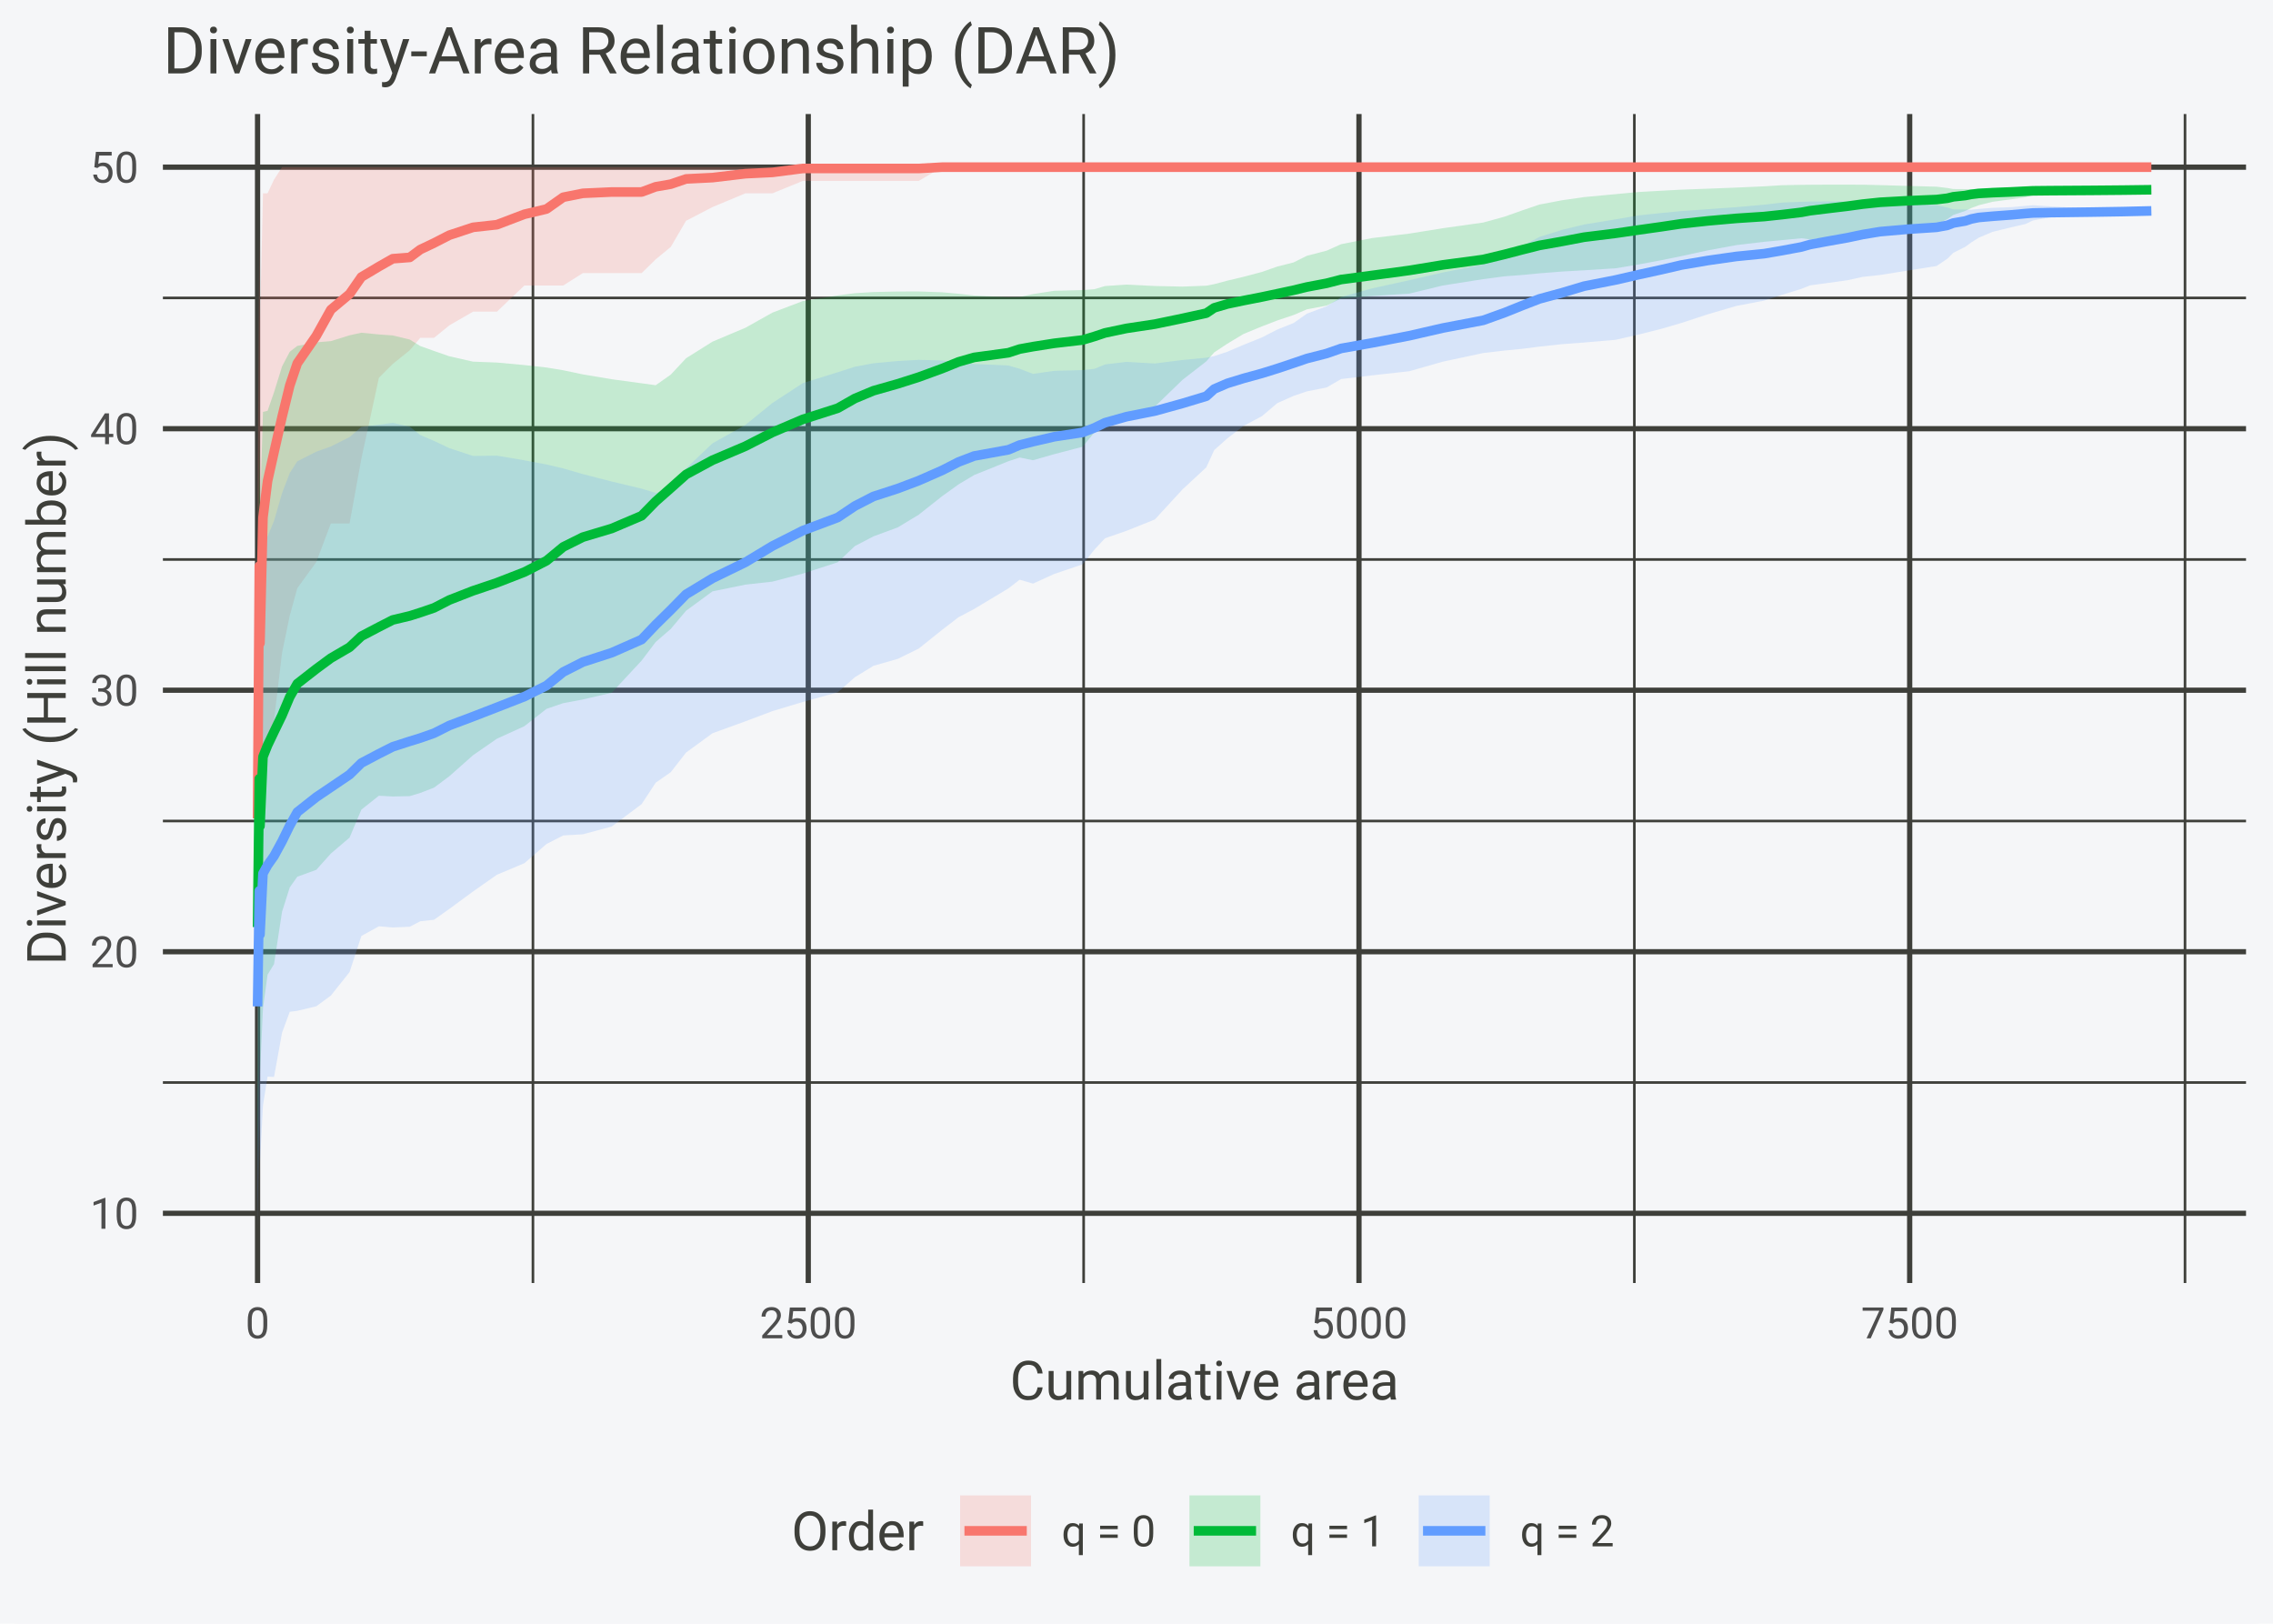
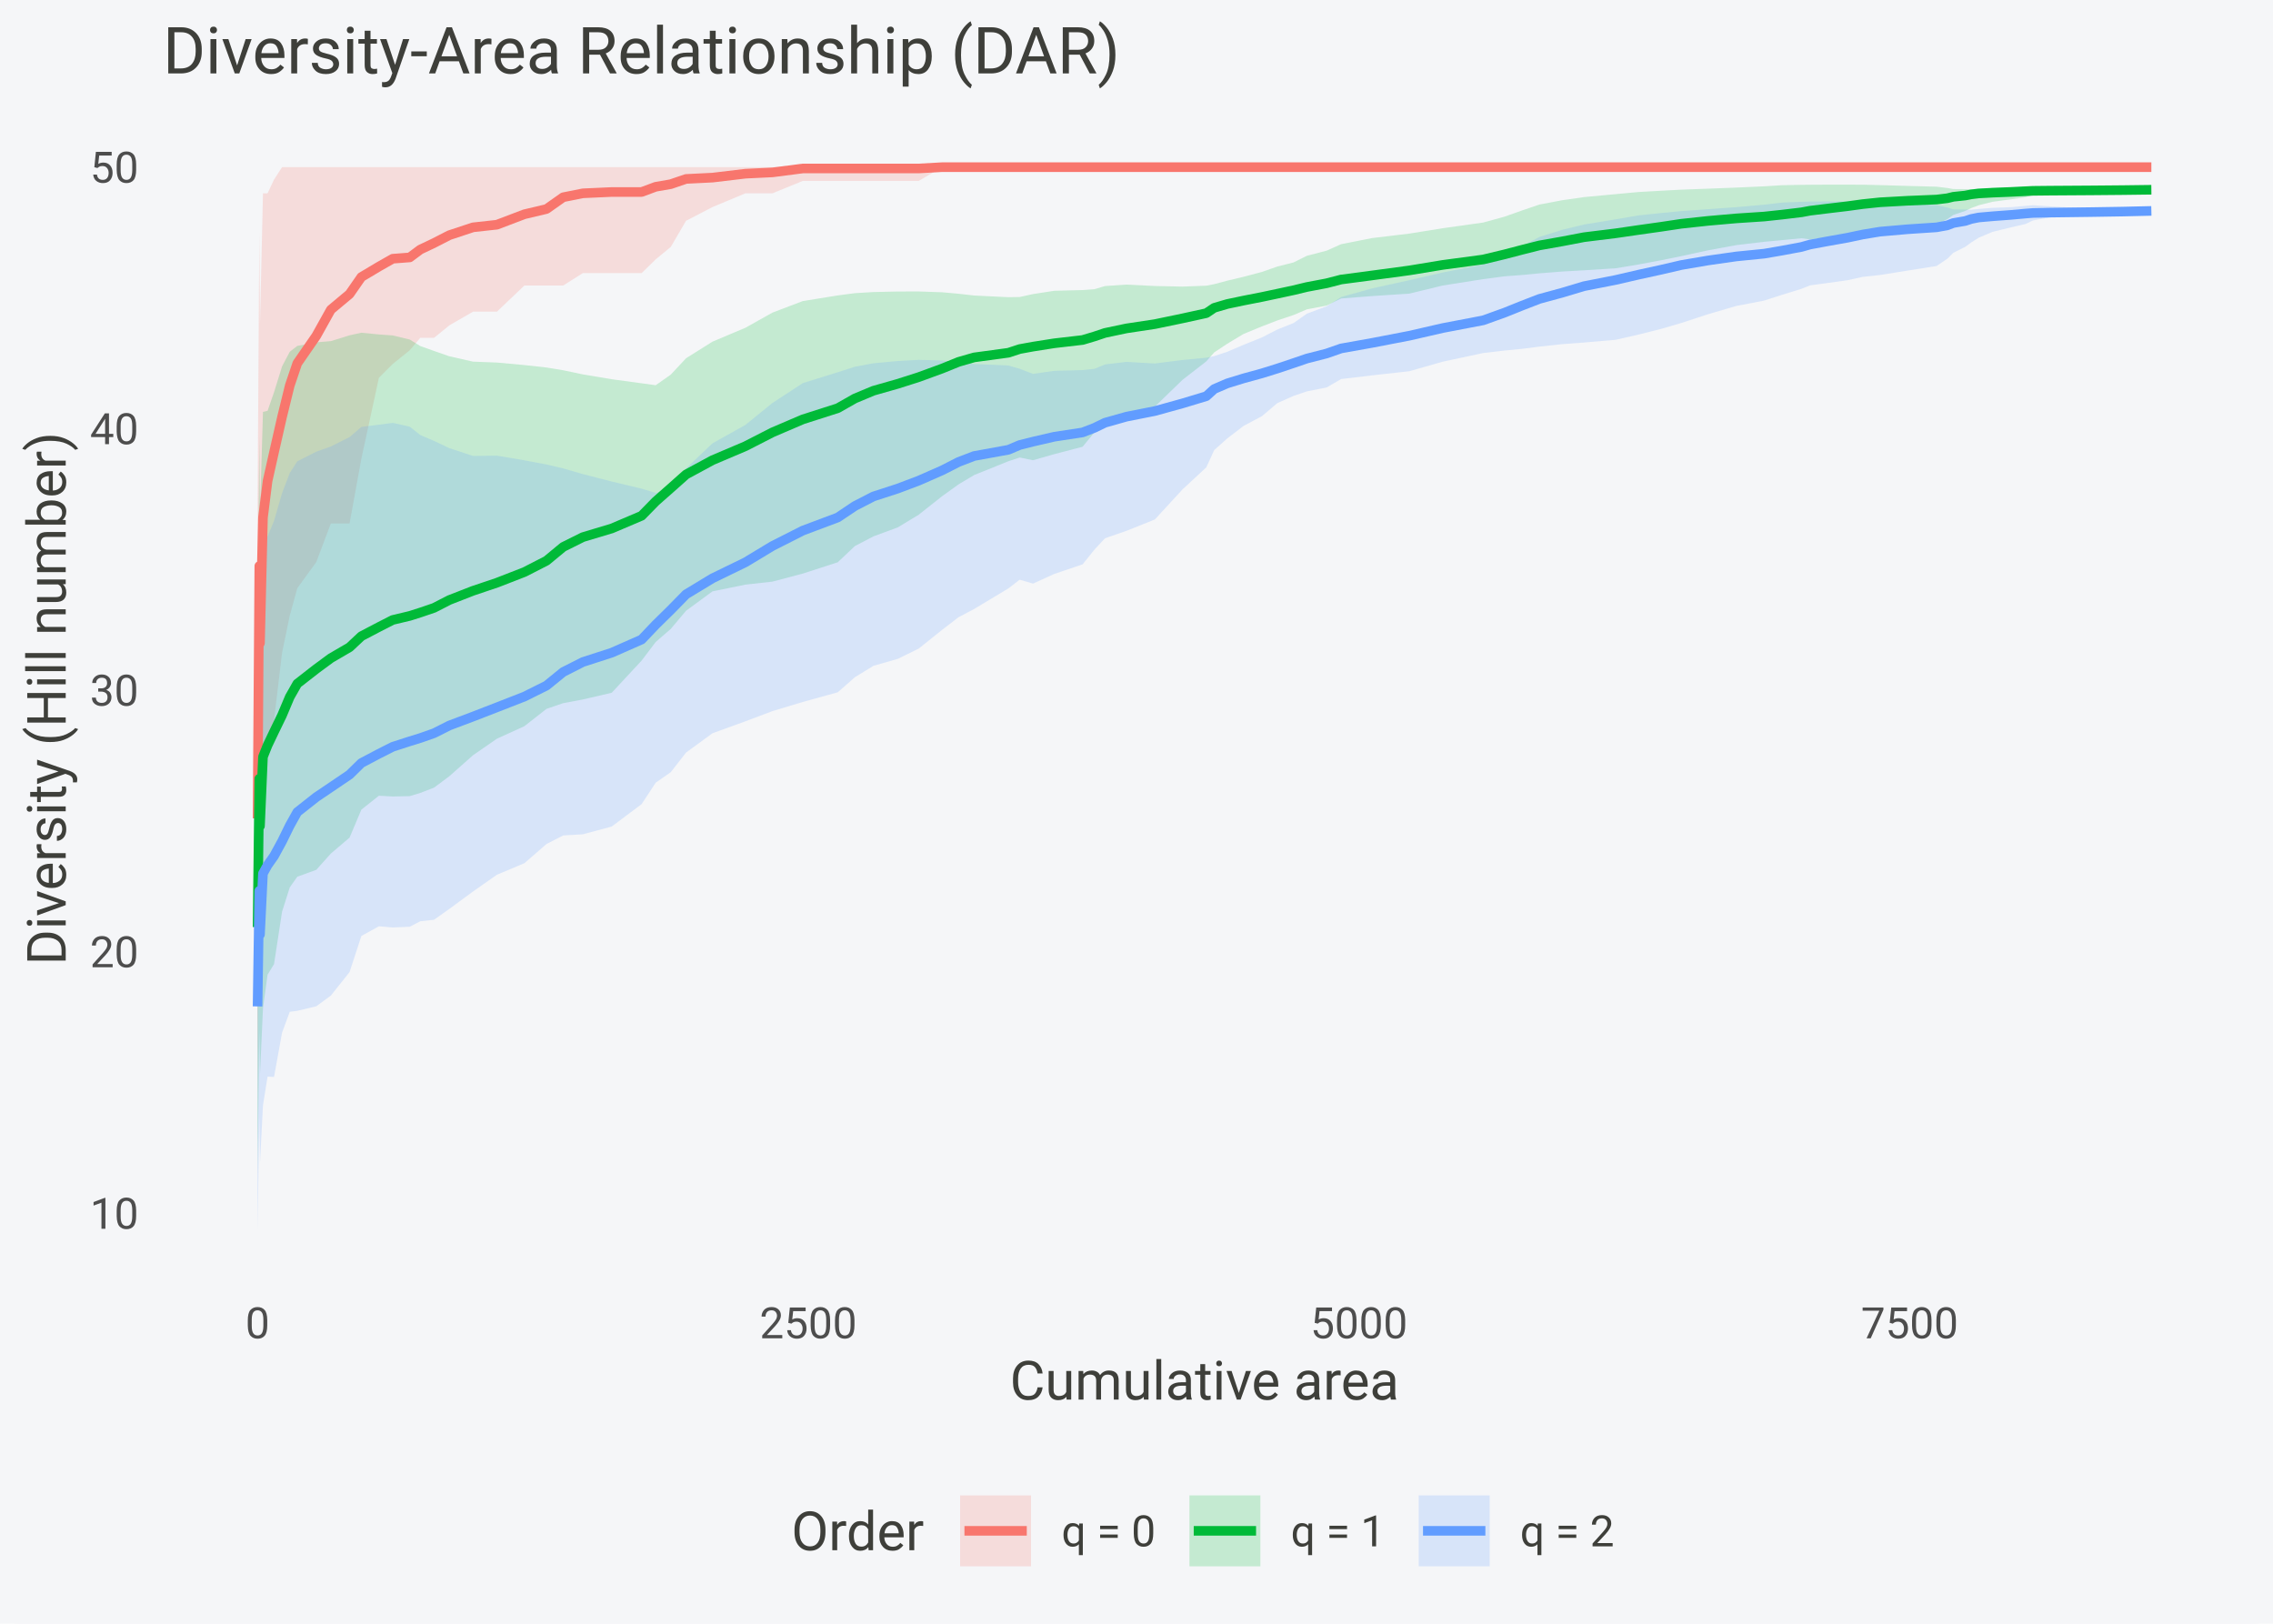
<svg xmlns="http://www.w3.org/2000/svg" width="504.00pt" height="360.00pt" viewBox="0 0 504.00 360.00">
  <g class="svglite">
    <defs>
      <style type="text/css">
    /* theme-aware-processed */
    .svglite line, .svglite polyline, .svglite polygon, .svglite path, .svglite circle {
      fill: none;
      stroke: #3E3F3A;
      stroke-linecap: round;
      stroke-linejoin: round;
      stroke-miterlimit: 10.00;
    }
    .svglite &gt; g &gt; rect {
      fill: none;
      stroke: #3E3F3A;
      stroke-linecap: round;
      stroke-linejoin: round;
      stroke-miterlimit: 10.00;
    }
    .svglite text {
      white-space: pre;
      fill: #3E3F3A;
    }
    .svglite g.glyphgroup path {
      fill: inherit;
      stroke: none;
    }
  </style>
    </defs>
    <rect width="100%" height="100%" style="stroke: none; fill: #F5F6F8;" />
    <defs>
      <clipPath id="cpMC4wMHw1MDQuMDB8MC4wMHwzNjAuMDA=">
        <rect x="0.00" y="0.00" width="504.00" height="360.00" />
      </clipPath>
    </defs>
    <g clip-path="url(#cpMC4wMHw1MDQuMDB8MC4wMHwzNjAuMDA=)">
      <rect rx="4" x="0.00" y="0.00" width="504.00" height="360.00" style="stroke-width: 1.16; stroke: none; fill: #F5F6F8;" />
    </g>
    <defs>
      <clipPath id="cpMzYuMTJ8NDk4LjAyfDI1LjI4fDI4NC40Ng==">
        <rect x="36.12" y="25.28" width="461.90" height="259.18" />
      </clipPath>
    </defs>
    <g clip-path="url(#cpMzYuMTJ8NDk4LjAyfDI1LjI4fDI4NC40Ng==)">
-       <polyline points="36.12,240.00 498.02,240.00 " style="stroke-width: 0.58; stroke: #3E3F3A; stroke-linecap: butt;" />
-       <polyline points="36.12,182.02 498.02,182.02 " style="stroke-width: 0.58; stroke: #3E3F3A; stroke-linecap: butt;" />
-       <polyline points="36.12,124.04 498.02,124.04 " style="stroke-width: 0.58; stroke: #3E3F3A; stroke-linecap: butt;" />
-       <polyline points="36.12,66.05 498.02,66.05 " style="stroke-width: 0.58; stroke: #3E3F3A; stroke-linecap: butt;" />
-       <polyline points="118.17,284.46 118.17,25.28 " style="stroke-width: 0.58; stroke: #3E3F3A; stroke-linecap: butt;" />
-       <polyline points="240.28,284.46 240.28,25.28 " style="stroke-width: 0.58; stroke: #3E3F3A; stroke-linecap: butt;" />
-       <polyline points="362.39,284.46 362.39,25.28 " style="stroke-width: 0.58; stroke: #3E3F3A; stroke-linecap: butt;" />
-       <polyline points="484.49,284.46 484.49,25.28 " style="stroke-width: 0.58; stroke: #3E3F3A; stroke-linecap: butt;" />
-       <polyline points="36.12,269.00 498.02,269.00 " style="stroke-width: 1.16; stroke: #3E3F3A; stroke-linecap: butt;" />
-       <polyline points="36.12,211.01 498.02,211.01 " style="stroke-width: 1.16; stroke: #3E3F3A; stroke-linecap: butt;" />
-       <polyline points="36.12,153.03 498.02,153.03 " style="stroke-width: 1.16; stroke: #3E3F3A; stroke-linecap: butt;" />
-       <polyline points="36.12,95.05 498.02,95.05 " style="stroke-width: 1.16; stroke: #3E3F3A; stroke-linecap: butt;" />
-       <polyline points="36.12,37.06 498.02,37.06 " style="stroke-width: 1.16; stroke: #3E3F3A; stroke-linecap: butt;" />
-       <polyline points="57.11,284.46 57.11,25.28 " style="stroke-width: 1.16; stroke: #3E3F3A; stroke-linecap: butt;" />
-       <polyline points="179.22,284.46 179.22,25.28 " style="stroke-width: 1.16; stroke: #3E3F3A; stroke-linecap: butt;" />
-       <polyline points="301.33,284.46 301.33,25.28 " style="stroke-width: 1.16; stroke: #3E3F3A; stroke-linecap: butt;" />
-       <polyline points="423.44,284.46 423.44,25.28 " style="stroke-width: 1.16; stroke: #3E3F3A; stroke-linecap: butt;" />
      <polygon points="57.11,112.44 57.50,51.41 57.65,71.85 58.31,42.86 59.33,42.86 60.76,39.82 62.54,37.06 64.25,37.06 65.92,37.06 70.13,37.06 73.36,37.06 77.51,37.06 80.13,37.06 84.02,37.06 87.08,37.06 90.86,37.06 93.19,37.06 96.24,37.06 99.63,37.06 104.89,37.06 110.18,37.06 116.28,37.06 121.18,37.06 124.88,37.06 129.24,37.06 135.64,37.06 142.27,37.06 145.39,37.06 148.73,37.06 152.12,37.06 157.98,37.06 165.28,37.06 171.28,37.06 178.01,37.06 185.76,37.06 189.55,37.06 193.67,37.06 199.08,37.06 203.72,37.06 208.91,37.06 212.56,37.06 216.00,37.06 223.60,37.06 226.10,37.06 229.05,37.06 233.76,37.06 240.05,37.06 242.69,37.06 245.02,37.06 249.77,37.06 256.07,37.06 262.22,37.06 267.48,37.06 269.23,37.06 272.13,37.06 275.74,37.06 279.82,37.06 283.22,37.06 286.84,37.06 289.79,37.06 294.17,37.06 297.37,37.06 304.27,37.06 312.51,37.06 319.91,37.06 328.87,37.06 333.63,37.06 337.49,37.06 341.34,37.06 346.42,37.06 351.22,37.06 358.28,37.06 363.35,37.06 368.33,37.06 372.80,37.06 378.73,37.06 384.96,37.06 391.18,37.06 395.19,37.06 399.46,37.06 401.33,37.06 404.99,37.06 409.69,37.06 413.04,37.06 416.86,37.06 422.93,37.06 429.41,37.06 431.79,37.06 433.11,37.06 435.77,37.06 437.09,37.06 438.74,37.06 441.79,37.06 445.93,37.06 449.12,37.06 450.75,37.06 454.62,37.06 463.81,37.06 470.65,37.06 477.03,37.06 477.03,37.06 470.65,37.06 463.81,37.06 454.62,37.06 450.75,37.06 449.12,37.06 445.93,37.06 441.79,37.06 438.74,37.06 437.09,37.06 435.77,37.06 433.11,37.06 431.79,37.06 429.41,37.06 422.93,37.06 416.86,37.06 413.04,37.06 409.69,37.06 404.99,37.06 401.33,37.06 399.46,37.06 395.19,37.06 391.18,37.06 384.96,37.06 378.73,37.06 372.80,37.06 368.33,37.06 363.35,37.06 358.28,37.06 351.22,37.06 346.42,37.06 341.34,37.06 337.49,37.06 333.63,37.06 328.87,37.06 319.91,37.06 312.51,37.06 304.27,37.06 297.37,37.06 294.17,37.06 289.79,37.06 286.84,37.06 283.22,37.06 279.82,37.06 275.74,37.06 272.13,37.06 269.23,37.06 267.48,37.06 262.22,37.06 256.07,37.06 249.77,37.06 245.02,37.06 242.69,37.06 240.05,37.06 233.76,37.06 229.05,37.06 226.10,37.06 223.60,37.06 216.00,37.06 212.56,37.06 208.91,37.06 203.72,40.11 199.08,40.11 193.67,40.11 189.55,40.11 185.76,40.11 178.01,40.11 171.28,42.86 165.28,42.86 157.98,45.91 152.12,48.95 148.73,54.75 145.39,57.50 142.27,60.55 135.64,60.55 129.24,60.55 124.88,63.30 121.18,63.30 116.28,63.30 110.18,69.10 104.89,69.10 99.63,72.14 96.24,74.90 93.19,74.90 90.86,77.65 87.08,80.70 84.02,83.74 80.13,101.71 77.51,116.07 73.36,116.07 70.13,124.62 65.92,130.42 64.25,136.50 62.54,144.77 60.76,159.70 59.33,167.96 58.31,179.56 57.65,208.26 57.50,190.86 57.11,245.80 " style="stroke-width: 0.00; stroke: none; stroke-linecap: butt; fill: #F8766D; fill-opacity: 0.20;" />
      <polyline points="57.11,112.44 57.50,51.41 57.65,71.85 58.31,42.86 59.33,42.86 60.76,39.82 62.54,37.06 64.25,37.06 65.92,37.06 70.13,37.06 73.36,37.06 77.51,37.06 80.13,37.06 84.02,37.06 87.08,37.06 90.86,37.06 93.19,37.06 96.24,37.06 99.63,37.06 104.89,37.06 110.18,37.06 116.28,37.06 121.18,37.06 124.88,37.06 129.24,37.06 135.64,37.06 142.27,37.06 145.39,37.06 148.73,37.06 152.12,37.06 157.98,37.06 165.28,37.06 171.28,37.06 178.01,37.06 185.76,37.06 189.55,37.06 193.67,37.06 199.08,37.06 203.72,37.06 208.91,37.06 212.56,37.06 216.00,37.06 223.60,37.06 226.10,37.06 229.05,37.06 233.76,37.06 240.05,37.06 242.69,37.06 245.02,37.06 249.77,37.06 256.07,37.06 262.22,37.06 267.48,37.06 269.23,37.06 272.13,37.06 275.74,37.06 279.82,37.06 283.22,37.06 286.84,37.06 289.79,37.06 294.17,37.06 297.37,37.06 304.27,37.06 312.51,37.06 319.91,37.06 328.87,37.06 333.63,37.06 337.49,37.06 341.34,37.06 346.42,37.06 351.22,37.06 358.28,37.06 363.35,37.06 368.33,37.06 372.80,37.06 378.73,37.06 384.96,37.06 391.18,37.06 395.19,37.06 399.46,37.06 401.33,37.06 404.99,37.06 409.69,37.06 413.04,37.06 416.86,37.06 422.93,37.06 429.41,37.06 431.79,37.06 433.11,37.06 435.77,37.06 437.09,37.06 438.74,37.06 441.79,37.06 445.93,37.06 449.12,37.06 450.75,37.06 454.62,37.06 463.81,37.06 470.65,37.06 477.03,37.06 " style="stroke-width: 1.16; stroke: none; stroke-linecap: butt;" />
      <polyline points="477.03,37.06 470.65,37.06 463.81,37.06 454.62,37.06 450.75,37.06 449.12,37.06 445.93,37.06 441.79,37.06 438.74,37.06 437.09,37.06 435.77,37.06 433.11,37.06 431.79,37.06 429.41,37.06 422.93,37.06 416.86,37.06 413.04,37.06 409.69,37.06 404.99,37.06 401.33,37.06 399.46,37.06 395.19,37.06 391.18,37.06 384.96,37.06 378.73,37.06 372.80,37.06 368.33,37.06 363.35,37.06 358.28,37.06 351.22,37.06 346.42,37.06 341.34,37.06 337.49,37.06 333.63,37.06 328.87,37.06 319.91,37.06 312.51,37.06 304.27,37.06 297.37,37.06 294.17,37.06 289.79,37.06 286.84,37.06 283.22,37.06 279.82,37.06 275.74,37.06 272.13,37.06 269.23,37.06 267.48,37.06 262.22,37.06 256.07,37.06 249.77,37.06 245.02,37.06 242.69,37.06 240.05,37.06 233.76,37.06 229.05,37.06 226.10,37.06 223.60,37.06 216.00,37.06 212.56,37.06 208.91,37.06 203.72,40.11 199.08,40.11 193.67,40.11 189.55,40.11 185.76,40.11 178.01,40.11 171.28,42.86 165.28,42.86 157.98,45.91 152.12,48.95 148.73,54.75 145.39,57.50 142.27,60.55 135.64,60.55 129.24,60.55 124.88,63.30 121.18,63.30 116.28,63.30 110.18,69.10 104.89,69.10 99.63,72.14 96.24,74.90 93.19,74.90 90.86,77.65 87.08,80.70 84.02,83.74 80.13,101.71 77.51,116.07 73.36,116.07 70.13,124.62 65.92,130.42 64.25,136.50 62.54,144.77 60.76,159.70 59.33,167.96 58.31,179.56 57.65,208.26 57.50,190.86 57.11,245.80 " style="stroke-width: 1.16; stroke: none; stroke-linecap: butt;" />
      <polygon points="57.11,140.29 57.50,96.61 57.65,113.53 58.31,91.32 59.33,91.08 60.76,86.97 62.54,81.24 64.25,77.99 65.92,76.69 70.13,75.90 73.36,75.63 77.51,74.34 80.13,73.77 84.02,74.15 87.08,74.37 90.86,75.28 93.19,76.72 96.24,77.81 99.63,78.99 104.89,80.18 110.18,80.38 116.28,80.94 121.18,81.48 124.88,82.09 129.24,83.01 135.64,84.08 142.27,84.98 145.39,85.41 148.73,83.06 152.12,79.43 157.98,75.75 165.28,72.67 171.28,69.31 178.01,66.75 185.76,65.50 189.55,65.00 193.67,64.75 199.08,64.63 203.72,64.62 208.91,64.80 212.56,65.13 216.00,65.52 223.60,65.89 226.10,65.85 229.05,65.20 233.76,64.47 240.05,64.31 242.69,64.11 245.02,63.42 249.77,63.10 256.07,63.41 262.22,63.54 267.48,63.34 269.23,63.00 272.13,62.23 275.74,61.37 279.82,60.29 283.22,59.10 286.84,58.18 289.79,56.71 294.17,55.57 297.37,54.14 304.27,52.78 312.51,51.79 319.91,50.60 328.87,49.34 333.63,48.03 337.49,46.66 341.34,45.35 346.42,44.39 351.22,43.70 358.28,43.04 363.35,42.57 368.33,42.29 372.80,42.05 378.73,41.83 384.96,41.59 391.18,41.31 395.19,41.06 399.46,40.98 401.33,40.96 404.99,40.94 409.69,40.94 413.04,40.95 416.86,41.04 422.93,41.22 429.41,41.39 431.79,41.68 433.11,41.91 435.77,41.93 437.09,41.95 438.74,41.86 441.79,41.70 445.93,41.62 449.12,41.46 450.75,41.39 454.62,41.53 463.81,41.82 470.65,41.96 477.03,42.07 477.03,42.07 470.65,42.49 463.81,42.59 454.62,42.83 450.75,43.25 449.12,43.72 445.93,44.19 441.79,44.74 438.74,45.51 437.09,46.13 435.77,46.76 433.11,47.66 431.79,48.58 429.41,49.78 422.93,50.50 416.86,51.29 413.04,51.61 409.69,52.20 404.99,52.68 401.33,53.08 399.46,52.82 395.19,53.24 391.18,53.61 384.96,54.35 378.73,55.50 372.80,56.79 368.33,57.70 363.35,58.63 358.28,59.48 351.22,59.93 346.42,60.20 341.34,60.60 337.49,60.97 333.63,61.26 328.87,61.89 319.91,63.30 312.51,65.10 304.27,65.64 297.37,66.18 294.17,67.75 289.79,68.58 286.84,69.84 283.22,71.05 279.82,72.36 275.74,74.04 272.13,76.21 269.23,78.13 267.48,80.12 262.22,84.20 256.07,90.15 249.77,92.70 245.02,94.12 242.69,95.84 240.05,99.05 233.76,100.69 229.05,102.04 226.10,101.43 223.60,102.26 216.00,105.32 212.56,107.38 208.91,110.00 203.72,114.11 199.08,116.92 193.67,118.92 189.55,121.07 185.76,124.66 178.01,127.17 171.28,128.95 165.28,129.62 157.98,131.11 152.12,135.41 148.73,139.44 145.39,142.34 142.27,146.46 135.64,153.59 129.24,155.08 124.88,155.90 121.18,157.16 116.28,161.00 110.18,163.78 104.89,167.44 99.63,172.10 96.24,174.63 93.19,175.80 90.86,176.51 87.08,176.59 84.02,176.42 80.13,179.50 77.51,185.71 73.36,189.24 70.13,192.85 65.92,194.38 64.25,196.75 62.54,202.14 60.76,213.76 59.33,216.10 58.31,223.59 57.65,238.15 57.50,228.49 57.11,260.68 " style="stroke-width: 0.00; stroke: none; stroke-linecap: butt; fill: #00BA38; fill-opacity: 0.20;" />
      <polyline points="57.11,140.29 57.50,96.61 57.65,113.53 58.31,91.32 59.33,91.08 60.76,86.97 62.54,81.24 64.25,77.99 65.92,76.69 70.13,75.90 73.36,75.63 77.51,74.34 80.13,73.77 84.02,74.15 87.08,74.37 90.86,75.28 93.19,76.72 96.24,77.81 99.63,78.99 104.89,80.18 110.18,80.38 116.28,80.94 121.18,81.48 124.88,82.09 129.24,83.01 135.64,84.08 142.27,84.98 145.39,85.41 148.73,83.06 152.12,79.43 157.98,75.75 165.28,72.67 171.28,69.31 178.01,66.75 185.76,65.50 189.55,65.00 193.67,64.75 199.08,64.63 203.72,64.62 208.91,64.80 212.56,65.13 216.00,65.52 223.60,65.89 226.10,65.85 229.05,65.20 233.76,64.47 240.05,64.31 242.69,64.11 245.02,63.42 249.77,63.10 256.07,63.41 262.22,63.54 267.48,63.34 269.23,63.00 272.13,62.23 275.74,61.37 279.82,60.29 283.22,59.10 286.84,58.18 289.79,56.71 294.17,55.57 297.37,54.14 304.27,52.78 312.51,51.79 319.91,50.60 328.87,49.34 333.63,48.03 337.49,46.66 341.34,45.35 346.42,44.39 351.22,43.70 358.28,43.04 363.35,42.57 368.33,42.29 372.80,42.05 378.73,41.83 384.96,41.59 391.18,41.31 395.19,41.06 399.46,40.98 401.33,40.96 404.99,40.94 409.69,40.94 413.04,40.95 416.86,41.04 422.93,41.22 429.41,41.39 431.79,41.68 433.11,41.91 435.77,41.93 437.09,41.95 438.74,41.86 441.79,41.70 445.93,41.62 449.12,41.46 450.75,41.39 454.62,41.53 463.81,41.82 470.65,41.96 477.03,42.07 " style="stroke-width: 1.16; stroke: none; stroke-linecap: butt;" />
      <polyline points="477.03,42.07 470.65,42.49 463.81,42.59 454.62,42.83 450.75,43.25 449.12,43.72 445.93,44.19 441.79,44.74 438.74,45.51 437.09,46.13 435.77,46.76 433.11,47.66 431.79,48.58 429.41,49.78 422.93,50.50 416.86,51.29 413.04,51.61 409.69,52.20 404.99,52.68 401.33,53.08 399.46,52.82 395.19,53.24 391.18,53.61 384.96,54.35 378.73,55.50 372.80,56.79 368.33,57.70 363.35,58.63 358.28,59.48 351.22,59.93 346.42,60.20 341.34,60.60 337.49,60.97 333.63,61.26 328.87,61.89 319.91,63.30 312.51,65.10 304.27,65.64 297.37,66.18 294.17,67.75 289.79,68.58 286.84,69.84 283.22,71.05 279.82,72.36 275.74,74.04 272.13,76.21 269.23,78.13 267.48,80.12 262.22,84.20 256.07,90.15 249.77,92.70 245.02,94.12 242.69,95.84 240.05,99.05 233.76,100.69 229.05,102.04 226.10,101.43 223.60,102.26 216.00,105.32 212.56,107.38 208.91,110.00 203.72,114.11 199.08,116.92 193.67,118.92 189.55,121.07 185.76,124.66 178.01,127.17 171.28,128.95 165.28,129.62 157.98,131.11 152.12,135.41 148.73,139.44 145.39,142.34 142.27,146.46 135.64,153.59 129.24,155.08 124.88,155.90 121.18,157.16 116.28,161.00 110.18,163.78 104.89,167.44 99.63,172.10 96.24,174.63 93.19,175.80 90.86,176.51 87.08,176.59 84.02,176.42 80.13,179.50 77.51,185.71 73.36,189.24 70.13,192.85 65.92,194.38 64.25,196.75 62.54,202.14 60.76,213.76 59.33,216.10 58.31,223.59 57.65,238.15 57.50,228.49 57.11,260.68 " style="stroke-width: 1.16; stroke: none; stroke-linecap: butt;" />
      <polygon points="57.11,157.58 57.50,122.08 57.65,140.13 58.31,119.10 59.33,118.92 60.76,115.49 62.54,109.33 64.25,104.88 65.92,102.28 70.13,100.14 73.36,98.99 77.51,96.91 80.13,94.65 84.02,94.16 87.08,93.75 90.86,94.60 93.19,96.45 96.24,97.75 99.63,99.36 104.89,101.09 110.18,101.02 116.28,102.06 121.18,102.98 124.88,103.85 129.24,105.11 135.64,106.76 142.27,108.34 145.39,109.28 148.73,108.48 152.12,103.85 157.98,98.29 165.28,94.21 171.28,89.34 178.01,84.94 185.76,82.53 189.55,81.31 193.67,80.54 199.08,80.04 203.72,79.78 208.91,79.92 212.56,80.30 216.00,80.70 223.60,81.04 226.10,81.76 229.05,82.89 233.76,82.22 240.05,82.05 242.69,81.77 245.02,80.80 249.77,80.23 256.07,80.59 262.22,79.81 267.48,79.31 269.23,78.95 272.13,77.99 275.74,76.45 279.82,74.81 283.22,73.06 286.84,71.62 289.79,69.54 294.17,67.90 297.37,65.85 304.27,63.93 312.51,62.12 319.91,60.41 328.87,58.63 333.63,56.70 337.49,54.57 341.34,52.53 346.42,50.94 351.22,49.78 358.28,48.62 363.35,47.75 368.33,47.23 372.80,46.80 378.73,46.38 384.96,45.93 391.18,45.38 395.19,44.91 399.46,44.74 401.33,44.69 404.99,44.66 409.69,44.66 413.04,44.66 416.86,44.81 422.93,45.15 429.41,45.47 431.79,46.00 433.11,46.42 435.77,46.46 437.09,46.50 438.74,46.33 441.79,46.08 445.93,45.93 449.12,45.64 450.75,45.50 454.62,45.75 463.81,46.28 470.65,46.56 477.03,46.76 477.03,46.76 470.65,47.55 463.81,47.74 454.62,48.16 450.75,48.89 449.12,49.66 445.93,50.40 441.79,51.41 438.74,52.71 437.09,53.75 435.77,54.72 433.11,56.05 431.79,57.36 429.41,58.97 422.93,60.00 416.86,60.97 413.04,61.38 409.69,62.12 404.99,62.78 401.33,63.27 399.46,64.03 395.19,65.35 391.18,66.64 384.96,67.84 378.73,69.67 372.80,71.61 368.33,72.92 363.35,74.17 358.28,75.33 351.22,75.94 346.42,76.30 341.34,76.85 337.49,77.34 333.63,77.72 328.87,78.27 319.91,80.19 312.51,82.30 304.27,83.22 297.37,84.04 294.17,85.90 289.79,86.77 286.84,87.77 283.22,89.38 279.82,92.26 275.74,94.43 272.13,97.20 269.23,99.79 267.48,103.61 262.22,108.49 256.07,115.17 249.77,117.69 245.02,119.34 242.69,121.84 240.05,125.12 233.76,127.25 229.05,129.39 226.10,128.52 223.60,130.45 216.00,135.02 212.56,136.83 208.91,139.63 203.72,143.79 199.08,146.07 193.67,147.62 189.55,150.15 185.76,153.49 178.01,155.63 171.28,157.66 165.28,159.92 157.98,162.57 152.12,166.85 148.73,171.20 145.39,173.53 142.27,178.28 135.64,183.25 129.24,184.97 124.88,185.23 121.18,187.12 116.28,191.38 110.18,193.94 104.89,197.65 99.63,201.52 96.24,203.92 93.19,204.25 90.86,205.47 87.08,205.63 84.02,205.37 80.13,207.51 77.51,215.52 73.36,220.73 70.13,223.10 65.92,224.11 64.25,224.32 62.54,228.96 60.76,238.77 59.33,238.69 58.31,245.07 57.65,257.80 57.50,247.75 57.11,272.68 " style="stroke-width: 0.00; stroke: none; stroke-linecap: butt; fill: #619CFF; fill-opacity: 0.20;" />
      <polyline points="57.11,157.58 57.50,122.08 57.65,140.13 58.31,119.10 59.33,118.92 60.76,115.49 62.54,109.33 64.25,104.88 65.92,102.28 70.13,100.14 73.36,98.99 77.51,96.91 80.13,94.65 84.02,94.16 87.08,93.75 90.86,94.60 93.19,96.45 96.24,97.75 99.63,99.36 104.89,101.09 110.18,101.02 116.28,102.06 121.18,102.98 124.88,103.85 129.24,105.11 135.64,106.76 142.27,108.34 145.39,109.28 148.73,108.48 152.12,103.85 157.98,98.29 165.28,94.21 171.28,89.34 178.01,84.94 185.76,82.53 189.55,81.31 193.67,80.54 199.08,80.04 203.72,79.78 208.91,79.92 212.56,80.30 216.00,80.70 223.60,81.04 226.10,81.76 229.05,82.89 233.76,82.22 240.05,82.05 242.69,81.77 245.02,80.80 249.77,80.23 256.07,80.59 262.22,79.81 267.48,79.31 269.23,78.95 272.13,77.99 275.74,76.45 279.82,74.81 283.22,73.06 286.84,71.62 289.79,69.54 294.17,67.90 297.37,65.85 304.27,63.93 312.51,62.12 319.91,60.41 328.87,58.63 333.63,56.70 337.49,54.57 341.34,52.53 346.42,50.94 351.22,49.78 358.28,48.62 363.35,47.75 368.33,47.23 372.80,46.80 378.73,46.38 384.96,45.93 391.18,45.38 395.19,44.91 399.46,44.74 401.33,44.69 404.99,44.66 409.69,44.66 413.04,44.66 416.86,44.81 422.93,45.15 429.41,45.47 431.79,46.00 433.11,46.42 435.77,46.46 437.09,46.50 438.74,46.33 441.79,46.08 445.93,45.93 449.12,45.64 450.75,45.50 454.62,45.75 463.81,46.28 470.65,46.56 477.03,46.76 " style="stroke-width: 1.16; stroke: none; stroke-linecap: butt;" />
      <polyline points="477.03,46.76 470.65,47.55 463.81,47.74 454.62,48.16 450.75,48.89 449.12,49.66 445.93,50.40 441.79,51.41 438.74,52.71 437.09,53.75 435.77,54.72 433.11,56.05 431.79,57.36 429.41,58.97 422.93,60.00 416.86,60.97 413.04,61.38 409.69,62.12 404.99,62.78 401.33,63.27 399.46,64.03 395.19,65.35 391.18,66.64 384.96,67.84 378.73,69.67 372.80,71.61 368.33,72.92 363.35,74.17 358.28,75.33 351.22,75.94 346.42,76.30 341.34,76.85 337.49,77.34 333.63,77.72 328.87,78.27 319.91,80.19 312.51,82.30 304.27,83.22 297.37,84.04 294.17,85.90 289.79,86.77 286.84,87.77 283.22,89.38 279.82,92.26 275.74,94.43 272.13,97.20 269.23,99.79 267.48,103.61 262.22,108.49 256.07,115.17 249.77,117.69 245.02,119.34 242.69,121.84 240.05,125.12 233.76,127.25 229.05,129.39 226.10,128.52 223.60,130.45 216.00,135.02 212.56,136.83 208.91,139.63 203.72,143.79 199.08,146.07 193.67,147.62 189.55,150.15 185.76,153.49 178.01,155.63 171.28,157.66 165.28,159.92 157.98,162.57 152.12,166.85 148.73,171.20 145.39,173.53 142.27,178.28 135.64,183.25 129.24,184.97 124.88,185.23 121.18,187.12 116.28,191.38 110.18,193.94 104.89,197.65 99.63,201.52 96.24,203.92 93.19,204.25 90.86,205.47 87.08,205.63 84.02,205.37 80.13,207.51 77.51,215.52 73.36,220.73 70.13,223.10 65.92,224.11 64.25,224.32 62.54,228.96 60.76,238.77 59.33,238.69 58.31,245.07 57.65,257.80 57.50,247.75 57.11,272.68 " style="stroke-width: 1.16; stroke: none; stroke-linecap: butt;" />
      <polyline points="57.11,181.44 57.50,125.49 57.65,142.59 58.31,114.76 59.33,106.64 60.76,100.26 62.54,92.44 64.25,85.48 65.92,80.55 70.13,74.46 73.36,68.66 77.51,65.19 80.13,61.42 84.02,59.10 87.08,57.36 90.86,57.07 93.19,55.33 96.24,53.88 99.63,52.14 104.89,50.40 110.18,49.82 116.28,47.50 121.18,46.34 124.88,43.73 129.24,42.86 135.64,42.57 142.27,42.57 145.39,41.41 148.73,40.83 152.12,39.67 157.98,39.38 165.28,38.51 171.28,38.22 178.01,37.35 185.76,37.35 189.55,37.35 193.67,37.35 199.08,37.35 203.72,37.35 208.91,37.06 212.56,37.06 216.00,37.06 223.60,37.06 226.10,37.06 229.05,37.06 233.76,37.06 240.05,37.06 242.69,37.06 245.02,37.06 249.77,37.06 256.07,37.06 262.22,37.06 267.48,37.06 269.23,37.06 272.13,37.06 275.74,37.06 279.82,37.06 283.22,37.06 286.84,37.06 289.79,37.06 294.17,37.06 297.37,37.06 304.27,37.06 312.51,37.06 319.91,37.06 328.87,37.06 333.63,37.06 337.49,37.06 341.34,37.06 346.42,37.06 351.22,37.06 358.28,37.06 363.35,37.06 368.33,37.06 372.80,37.06 378.73,37.06 384.96,37.06 391.18,37.06 395.19,37.06 399.46,37.06 401.33,37.06 404.99,37.06 409.69,37.06 413.04,37.06 416.86,37.06 422.93,37.06 429.41,37.06 431.79,37.06 433.11,37.06 435.77,37.06 437.09,37.06 438.74,37.06 441.79,37.06 445.93,37.06 449.12,37.06 450.75,37.06 454.62,37.06 463.81,37.06 470.65,37.06 477.03,37.06 " style="stroke-width: 2.13; stroke: #F8766D; stroke-linecap: butt;" />
      <polyline points="57.11,205.55 57.50,172.65 57.65,183.14 58.31,167.80 59.33,165.24 60.76,162.24 62.54,158.57 64.25,154.52 65.92,151.58 70.13,148.30 73.36,145.92 77.51,143.50 80.13,141.05 84.02,139.01 87.08,137.45 90.86,136.55 93.19,135.81 96.24,134.77 99.63,133.03 104.89,130.98 110.18,129.20 116.28,126.83 121.18,124.32 124.88,121.26 129.24,119.09 135.64,117.17 142.27,114.35 145.39,111.16 148.73,108.22 152.12,105.20 157.98,102.03 165.28,98.93 171.28,95.86 178.01,92.98 185.76,90.50 189.55,88.35 193.67,86.63 199.08,85.09 203.72,83.61 208.91,81.71 212.56,80.23 216.00,79.24 223.60,78.21 226.10,77.39 229.05,76.85 233.76,76.11 240.05,75.38 242.69,74.59 245.02,73.81 249.77,72.81 256.07,71.86 262.22,70.58 267.48,69.43 269.23,68.25 272.13,67.40 275.74,66.64 279.82,65.84 283.22,65.12 286.84,64.34 289.79,63.63 294.17,62.80 297.37,61.97 304.27,61.06 312.51,59.95 319.91,58.73 328.87,57.53 333.63,56.39 337.49,55.38 341.34,54.41 346.42,53.51 351.22,52.59 358.28,51.72 363.35,50.98 368.33,50.28 372.80,49.61 378.73,48.97 384.96,48.42 391.18,48.01 395.19,47.58 399.46,47.07 401.33,46.72 404.99,46.27 409.69,45.71 413.04,45.25 416.86,44.85 422.93,44.51 429.41,44.24 431.79,43.95 433.11,43.63 435.77,43.35 437.09,43.09 438.74,42.89 441.79,42.72 445.93,42.55 449.12,42.39 450.75,42.31 454.62,42.27 463.81,42.21 470.65,42.15 477.03,42.07 " style="stroke-width: 2.13; stroke: #00BA38; stroke-linecap: butt;" />
      <polyline points="57.11,223.13 57.50,197.52 57.65,207.19 58.31,193.66 59.33,191.82 60.76,189.79 62.54,186.53 64.25,183.04 65.92,180.05 70.13,176.73 73.36,174.55 77.51,171.74 80.13,169.17 84.02,167.12 87.08,165.57 90.86,164.35 93.19,163.63 96.24,162.56 99.63,160.85 104.89,158.87 110.18,156.82 116.28,154.44 121.18,152.00 124.88,148.99 129.24,146.78 135.64,144.71 142.27,141.79 145.39,138.51 148.73,135.23 152.12,131.77 157.98,128.22 165.28,124.67 171.28,121.05 178.01,117.64 185.76,114.73 189.55,112.19 193.67,110.07 199.08,108.31 203.72,106.56 208.91,104.28 212.56,102.42 216.00,101.10 223.60,99.72 226.10,98.66 229.05,97.92 233.76,96.83 240.05,95.87 242.69,94.85 245.02,93.72 249.77,92.38 256.07,91.13 262.22,89.43 267.48,87.84 269.23,86.25 272.13,85.00 275.74,83.89 279.82,82.77 283.22,81.71 286.84,80.50 289.79,79.49 294.17,78.37 297.37,77.25 304.27,76.02 312.51,74.43 319.91,72.73 328.87,71.02 333.63,69.31 337.49,67.76 341.34,66.27 346.42,64.89 351.22,63.45 358.28,62.06 363.35,60.89 368.33,59.80 372.80,58.76 378.73,57.75 384.96,56.86 391.18,56.24 395.19,55.55 399.46,54.75 401.33,54.22 404.99,53.54 409.69,52.70 413.04,51.99 416.86,51.36 422.93,50.83 429.41,50.40 431.79,49.96 433.11,49.45 435.77,48.99 437.09,48.55 438.74,48.22 441.79,47.95 445.93,47.64 449.12,47.35 450.75,47.22 454.62,47.14 463.81,47.02 470.65,46.91 477.03,46.76 " style="stroke-width: 2.13; stroke: #619CFF; stroke-linecap: butt;" />
    </g>
    <g clip-path="url(#cpMC4wMHw1MDQuMDB8MC4wMHwzNjAuMDA=)">
      <text x="30.74" y="272.43" text-anchor="end" style="font-size: 9.60px;fill: #4D4D4D; font-family: &quot;Roboto&quot;, -apple-system, BlinkMacSystemFont, &quot;Segoe UI&quot;, system-ui, sans-serif;" textLength="10.66px" lengthAdjust="spacingAndGlyphs">10</text>
      <text x="30.74" y="214.45" text-anchor="end" style="font-size: 9.60px;fill: #4D4D4D; font-family: &quot;Roboto&quot;, -apple-system, BlinkMacSystemFont, &quot;Segoe UI&quot;, system-ui, sans-serif;" textLength="10.66px" lengthAdjust="spacingAndGlyphs">20</text>
      <text x="30.74" y="156.46" text-anchor="end" style="font-size: 9.60px;fill: #4D4D4D; font-family: &quot;Roboto&quot;, -apple-system, BlinkMacSystemFont, &quot;Segoe UI&quot;, system-ui, sans-serif;" textLength="10.66px" lengthAdjust="spacingAndGlyphs">30</text>
      <text x="30.74" y="98.48" text-anchor="end" style="font-size: 9.60px;fill: #4D4D4D; font-family: &quot;Roboto&quot;, -apple-system, BlinkMacSystemFont, &quot;Segoe UI&quot;, system-ui, sans-serif;" textLength="10.66px" lengthAdjust="spacingAndGlyphs">40</text>
      <text x="30.74" y="40.50" text-anchor="end" style="font-size: 9.60px;fill: #4D4D4D; font-family: &quot;Roboto&quot;, -apple-system, BlinkMacSystemFont, &quot;Segoe UI&quot;, system-ui, sans-serif;" textLength="10.66px" lengthAdjust="spacingAndGlyphs">50</text>
      <text x="57.11" y="296.71" text-anchor="middle" style="font-size: 9.60px;fill: #4D4D4D; font-family: &quot;Roboto&quot;, -apple-system, BlinkMacSystemFont, &quot;Segoe UI&quot;, system-ui, sans-serif;" textLength="5.33px" lengthAdjust="spacingAndGlyphs">0</text>
      <text x="179.22" y="296.71" text-anchor="middle" style="font-size: 9.60px;fill: #4D4D4D; font-family: &quot;Roboto&quot;, -apple-system, BlinkMacSystemFont, &quot;Segoe UI&quot;, system-ui, sans-serif;" textLength="21.31px" lengthAdjust="spacingAndGlyphs">2500</text>
      <text x="301.33" y="296.71" text-anchor="middle" style="font-size: 9.60px;fill: #4D4D4D; font-family: &quot;Roboto&quot;, -apple-system, BlinkMacSystemFont, &quot;Segoe UI&quot;, system-ui, sans-serif;" textLength="21.31px" lengthAdjust="spacingAndGlyphs">5000</text>
      <text x="423.44" y="296.71" text-anchor="middle" style="font-size: 9.60px;fill: #4D4D4D; font-family: &quot;Roboto&quot;, -apple-system, BlinkMacSystemFont, &quot;Segoe UI&quot;, system-ui, sans-serif;" textLength="21.31px" lengthAdjust="spacingAndGlyphs">7500</text>
      <text x="267.07" y="310.31" text-anchor="middle" style="font-size: 12.00px; font-family: &quot;Roboto&quot;, -apple-system, BlinkMacSystemFont, &quot;Segoe UI&quot;, system-ui, sans-serif;" textLength="87.38px" lengthAdjust="spacingAndGlyphs">Cumulative area</text>
      <text transform="translate(14.57,154.87) rotate(-90)" text-anchor="middle" style="font-size: 12.00px; font-family: &quot;Roboto&quot;, -apple-system, BlinkMacSystemFont, &quot;Segoe UI&quot;, system-ui, sans-serif;" textLength="118.05px" lengthAdjust="spacingAndGlyphs">Diversity (Hill number)</text>
      <text x="175.47" y="343.70" style="font-size: 12.00px; font-family: &quot;Roboto&quot;, -apple-system, BlinkMacSystemFont, &quot;Segoe UI&quot;, system-ui, sans-serif;" textLength="30.67px" lengthAdjust="spacingAndGlyphs">Order</text>
      <rect x="212.89" y="331.54" width="15.73" height="15.73" style="stroke-width: 1.16; stroke: none; stroke-linecap: butt; fill: #F8766D; fill-opacity: 0.20;" />
      <line x1="213.85" y1="339.40" x2="227.67" y2="339.40" style="stroke-width: 2.13; stroke: #F8766D; stroke-linecap: butt;" />
      <rect x="263.74" y="331.54" width="15.73" height="15.73" style="stroke-width: 1.16; stroke: none; stroke-linecap: butt; fill: #00BA38; fill-opacity: 0.20;" />
      <line x1="264.69" y1="339.40" x2="278.51" y2="339.40" style="stroke-width: 2.13; stroke: #00BA38; stroke-linecap: butt;" />
      <rect x="314.58" y="331.54" width="15.73" height="15.73" style="stroke-width: 1.16; stroke: none; stroke-linecap: butt; fill: #619CFF; fill-opacity: 0.20;" />
      <line x1="315.53" y1="339.40" x2="329.36" y2="339.40" style="stroke-width: 2.13; stroke: #619CFF; stroke-linecap: butt;" />
      <text x="235.38" y="342.84" style="font-size: 9.60px; font-family: &quot;Roboto&quot;, -apple-system, BlinkMacSystemFont, &quot;Segoe UI&quot;, system-ui, sans-serif;" textLength="21.61px" lengthAdjust="spacingAndGlyphs">q = 0</text>
      <text x="286.22" y="342.84" style="font-size: 9.60px; font-family: &quot;Roboto&quot;, -apple-system, BlinkMacSystemFont, &quot;Segoe UI&quot;, system-ui, sans-serif;" textLength="21.61px" lengthAdjust="spacingAndGlyphs">q = 1</text>
      <text x="337.06" y="342.84" style="font-size: 9.60px; font-family: &quot;Roboto&quot;, -apple-system, BlinkMacSystemFont, &quot;Segoe UI&quot;, system-ui, sans-serif;" textLength="21.61px" lengthAdjust="spacingAndGlyphs">q = 2</text>
      <text x="36.12" y="16.28" style="font-size: 14.40px; font-family: &quot;Roboto&quot;, -apple-system, BlinkMacSystemFont, &quot;Segoe UI&quot;, system-ui, sans-serif;" textLength="217.56px" lengthAdjust="spacingAndGlyphs">Diversity-Area Relationship (DAR)</text>
    </g>
  </g>
</svg>
